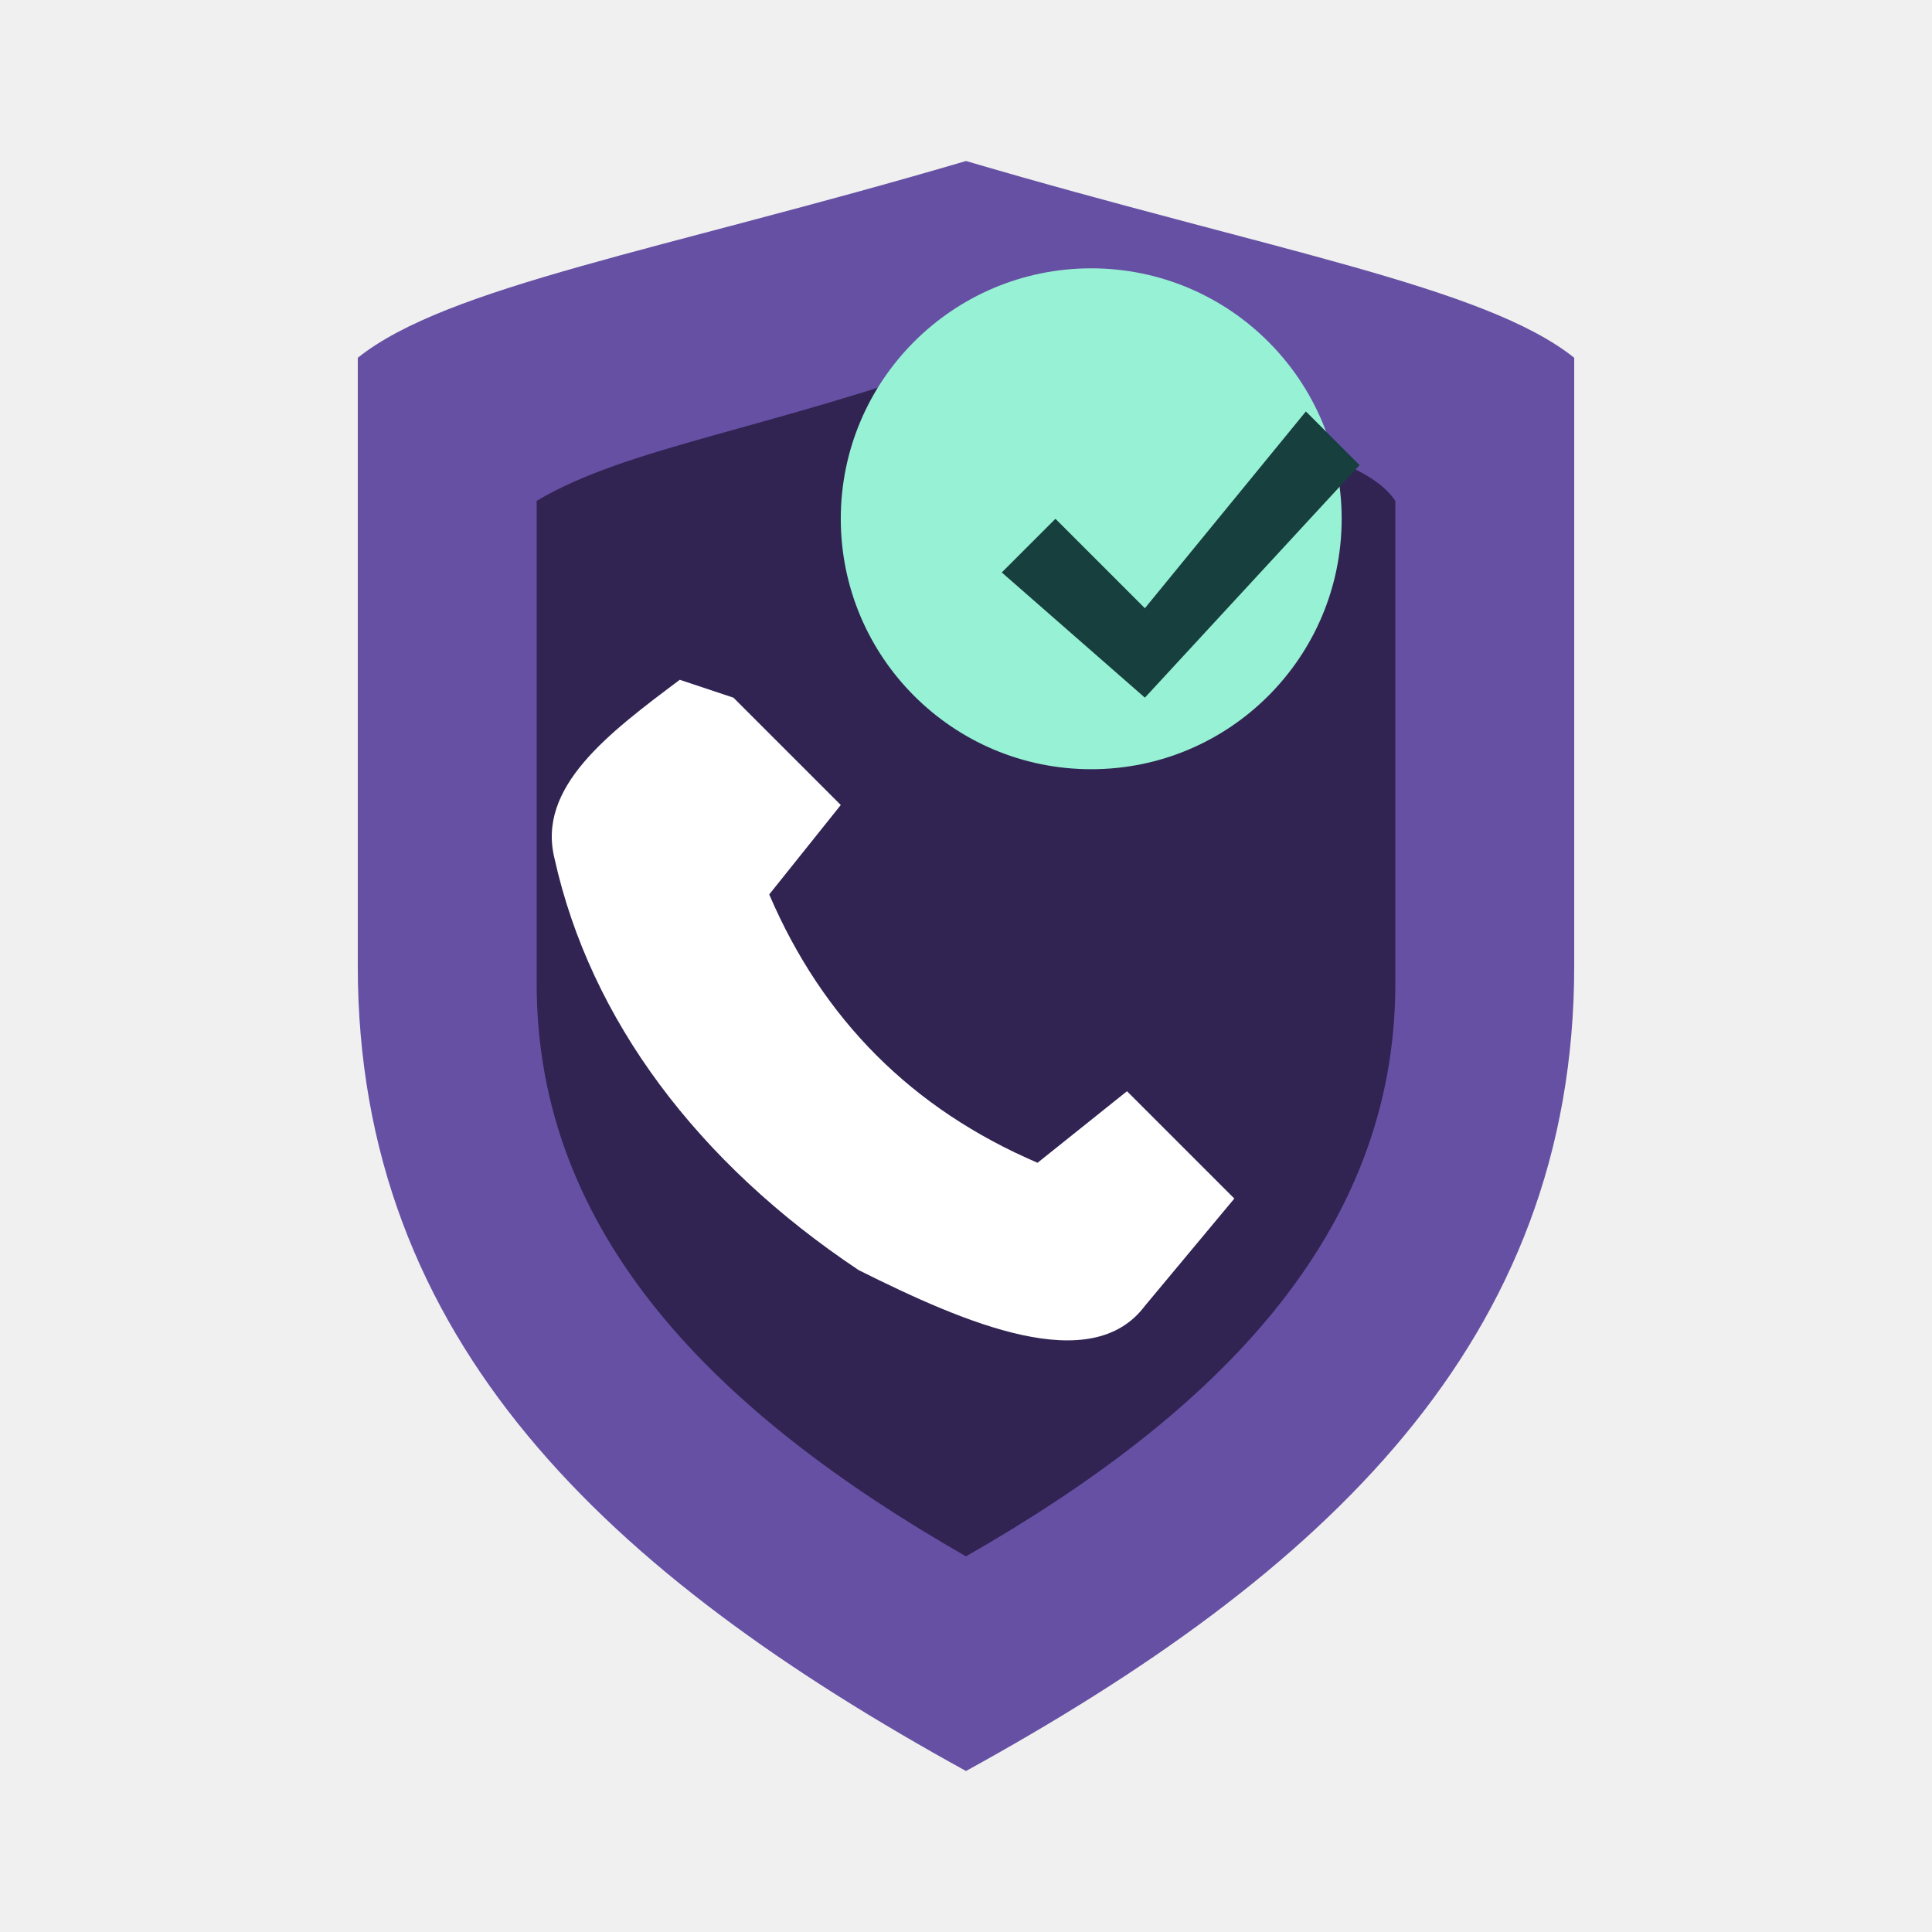
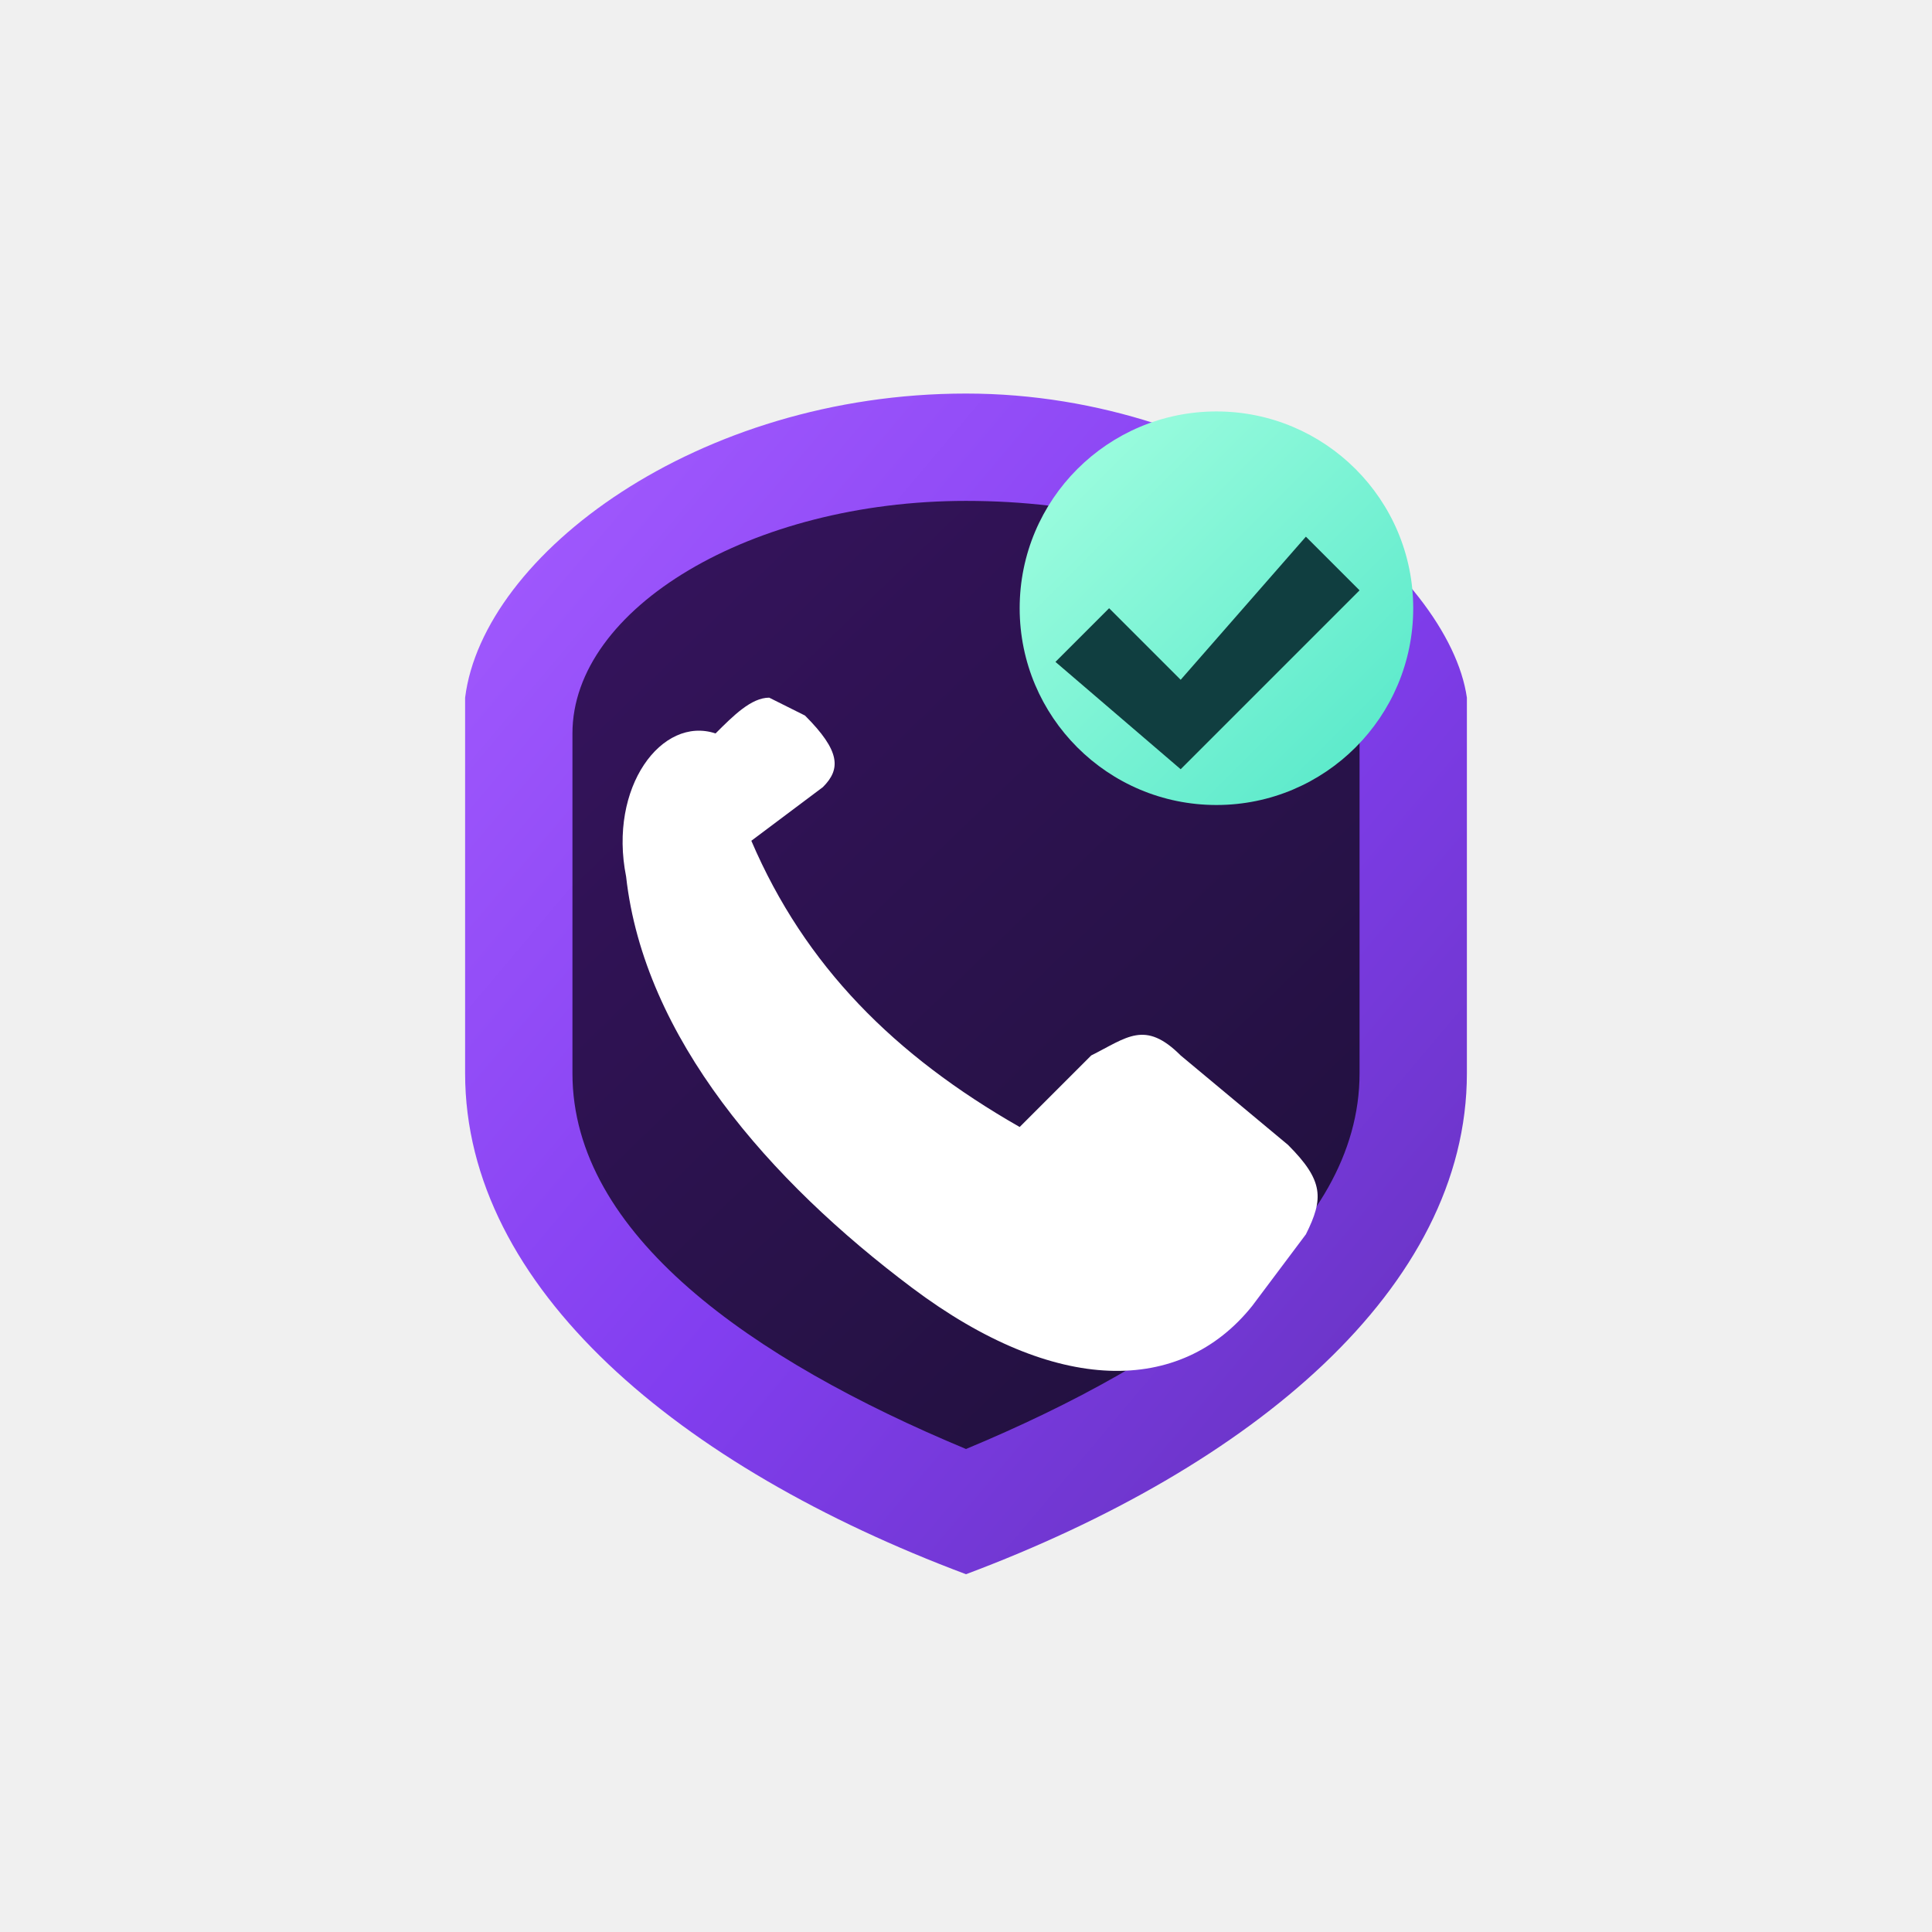
- <svg xmlns="http://www.w3.org/2000/svg" viewBox="0 0 108 108" role="img" aria-label="CallerIndentifier shield with phone and checkmark">
-   <path fill="#6650A4" d="M54 9C71 14 83 16 88 20V54C88 75 74 88 54 99 34 88 20 75 20 54V20C25 16 37 14 54 9Z" />
-   <path fill="#312453" d="M54 20C68 24 76 25 78 28V55C78 69 68 79 54 87 40 79 30 69 30 55V28C35 25 43 24 54 20Z" />
-   <path fill="#fff" d="m41 39 6 6-4 5c3 7 8 12 15 15l5-4 6 6-5 6c-3 4-10 1-16-2-9-6-15-14-17-23-1-4 3-7 7-10Z" />
-   <circle cx="61" cy="29" r="14" fill="#97F1D4" />
-   <path fill="#173F3E" d="m59 29 5 5 9-11 3 3-12 13-8-7Z" />
+ <svg xmlns="http://www.w3.org/2000/svg" viewBox="0 0 108 108" role="img" aria-label="CallerIndentifier centered purple shield, white handset and mint check">
+   <defs>
+     <linearGradient id="shield" x1="0" y1="0" x2="1" y2="1">
+       <stop stop-color="#A55DFF" />
+       <stop offset=".52" stop-color="#823EF0" />
+       <stop offset="1" stop-color="#6331B8" />
+     </linearGradient>
+     <linearGradient id="core" x1="0" y1="0" x2=".8" y2="1">
+       <stop stop-color="#36135E" />
+       <stop offset="1" stop-color="#21113E" />
+     </linearGradient>
+     <linearGradient id="mint" x1="0" y1="0" x2="1" y2="1">
+       <stop stop-color="#A5FFE1" />
+       <stop offset="1" stop-color="#52E7C8" />
+     </linearGradient>
+   </defs>
+   <path fill="url(#shield)" d="M54 22C69 22 81 32 82 39V60C82 72 70 82 54 88 38 82 26 72 26 60V39C27 31 39 22 54 22Z" />
+   <path fill="url(#core)" d="M54 28C67 28 76 34 76 41V60C76 69 66 76 54 81 42 76 32 69 32 60V41C32 34 42 28 54 28Z" />
+   <path fill="#FFFFFF" d="M40 41C37 40 34 44 35 49 36 58 43 66 51 72 59 78 66 78 70 73L73 69C74 67 74 66 72 64L66 59C64 57 63 58 61 59L57 63C50 59 45 54 42 47L46 44C47 43 47 42 45 40L43 39C42 39 41 40 40 41Z" />
+   <circle cx="68" cy="34" r="11" fill="url(#mint)" />
+   <path fill="#103E40" d="M62 34L66 38 73 30 76 33 66 43 59 37Z" />
</svg>
